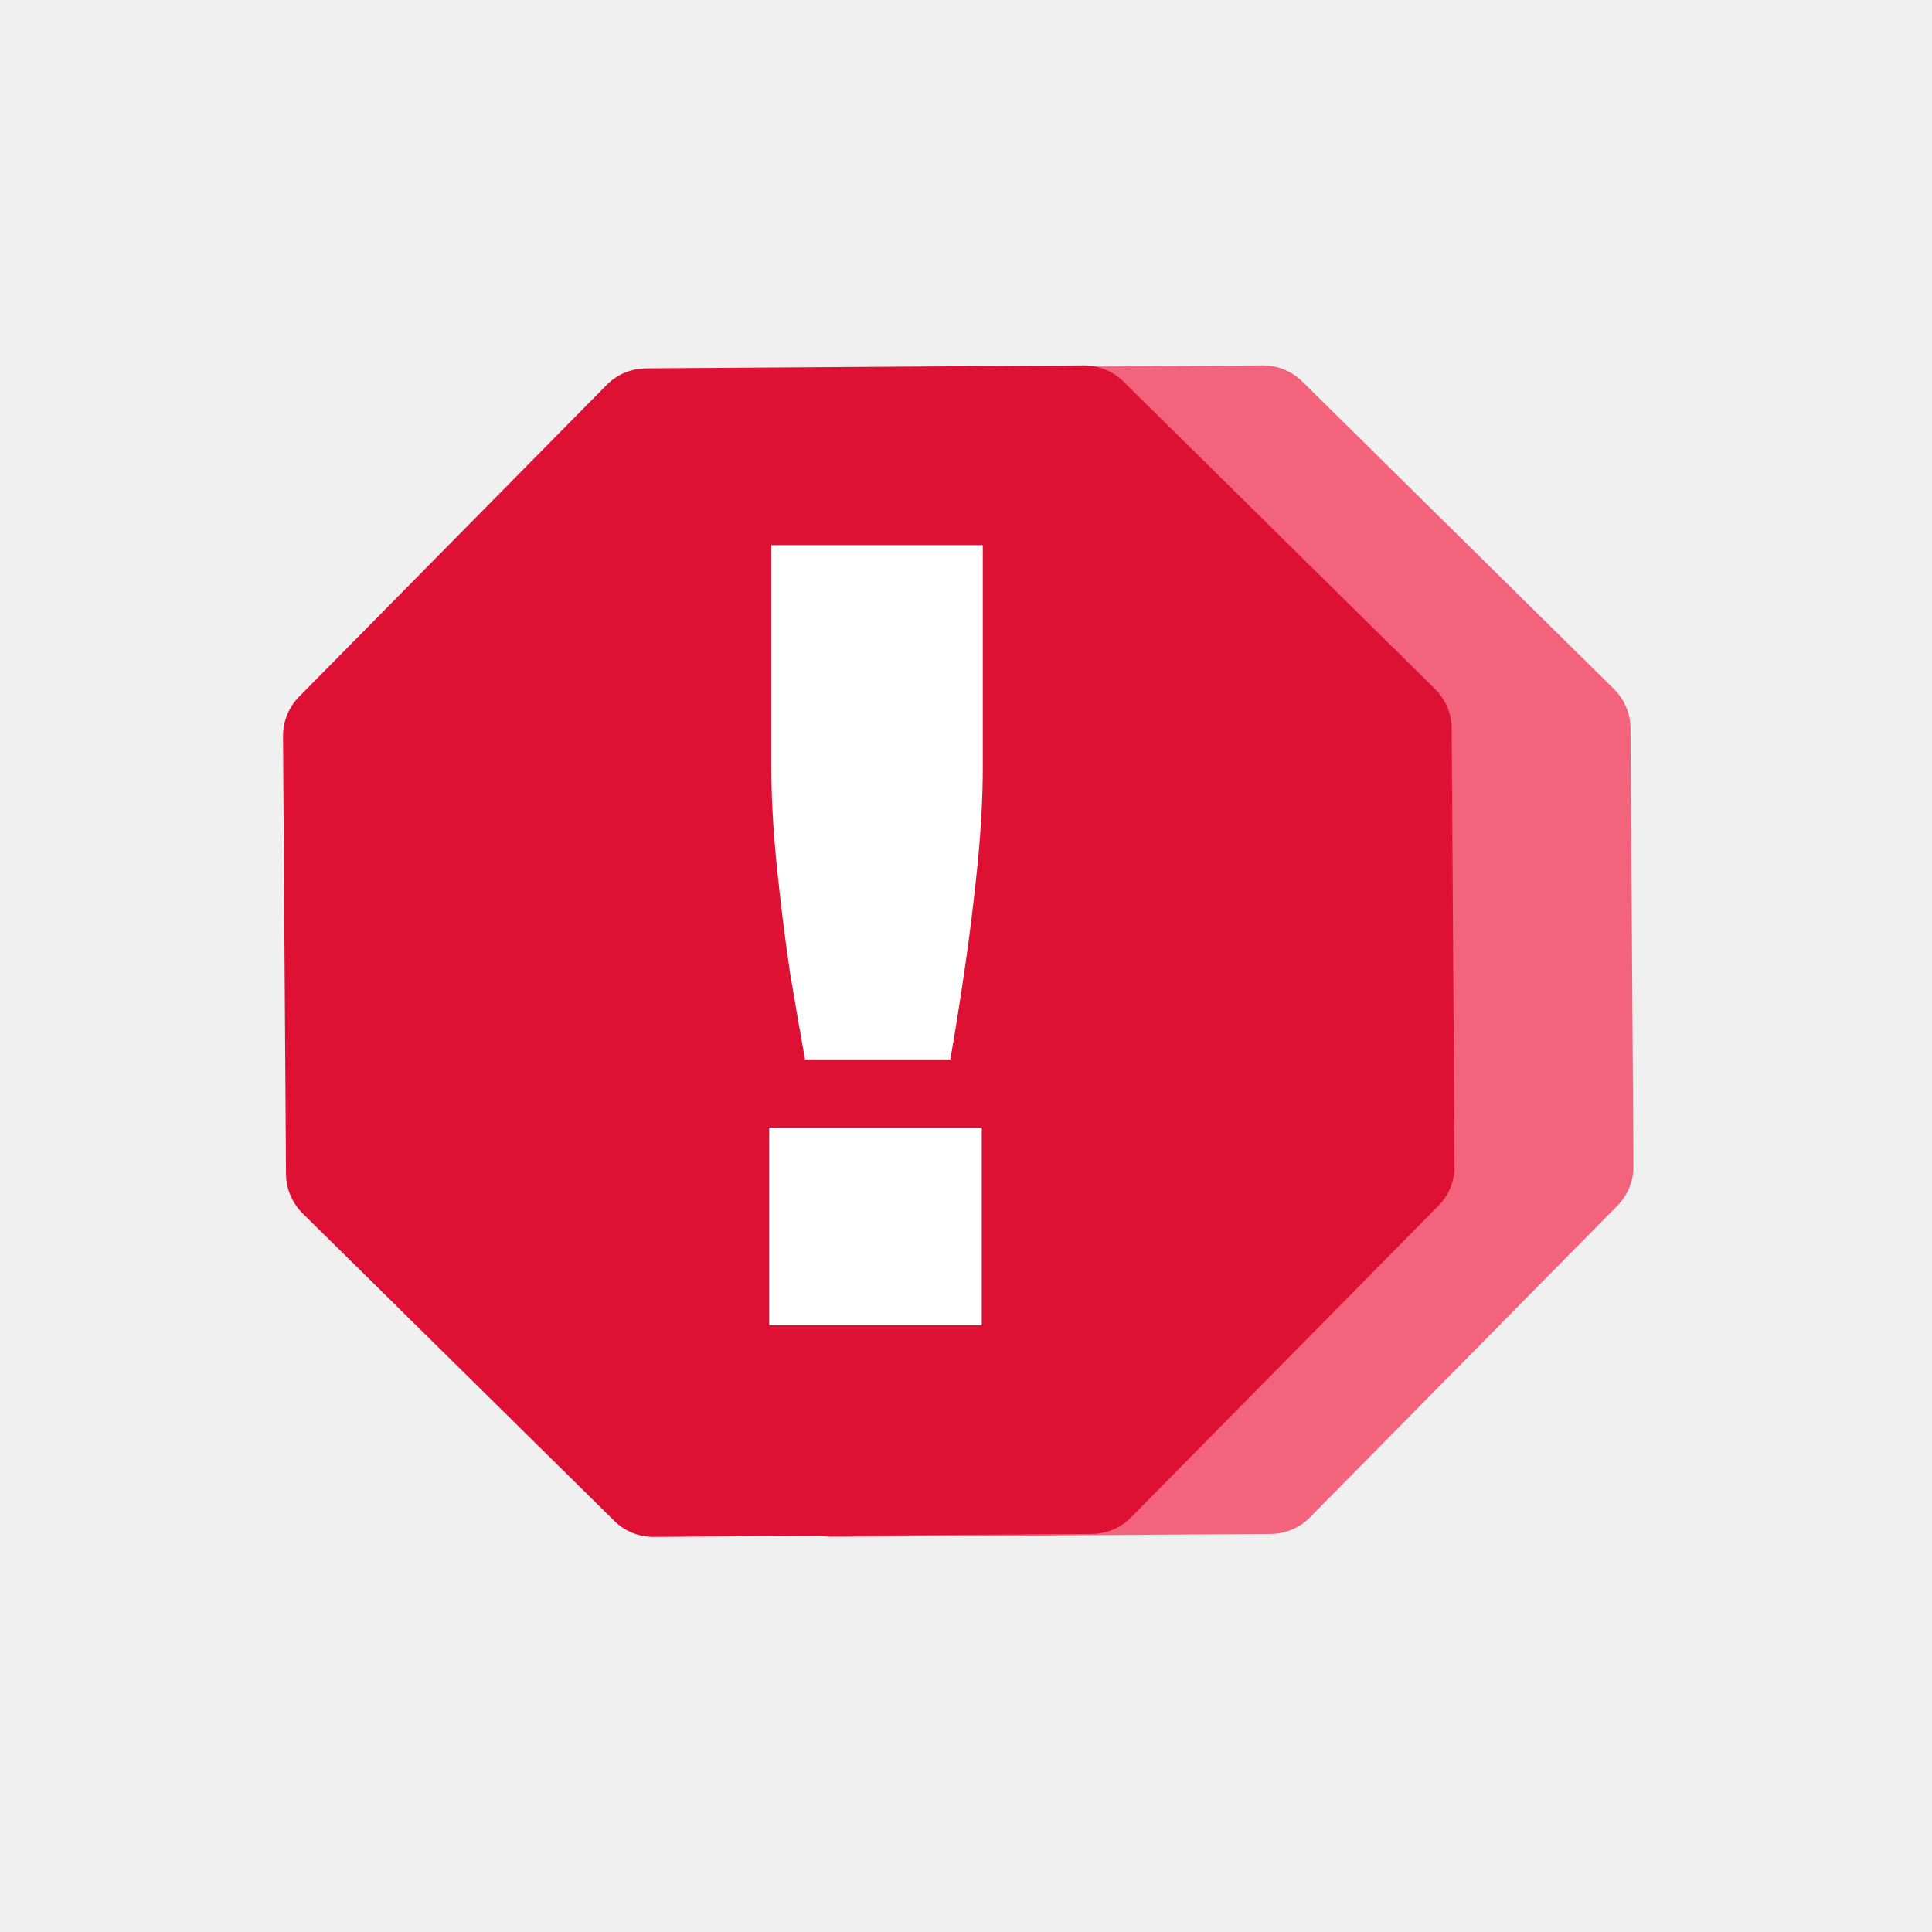
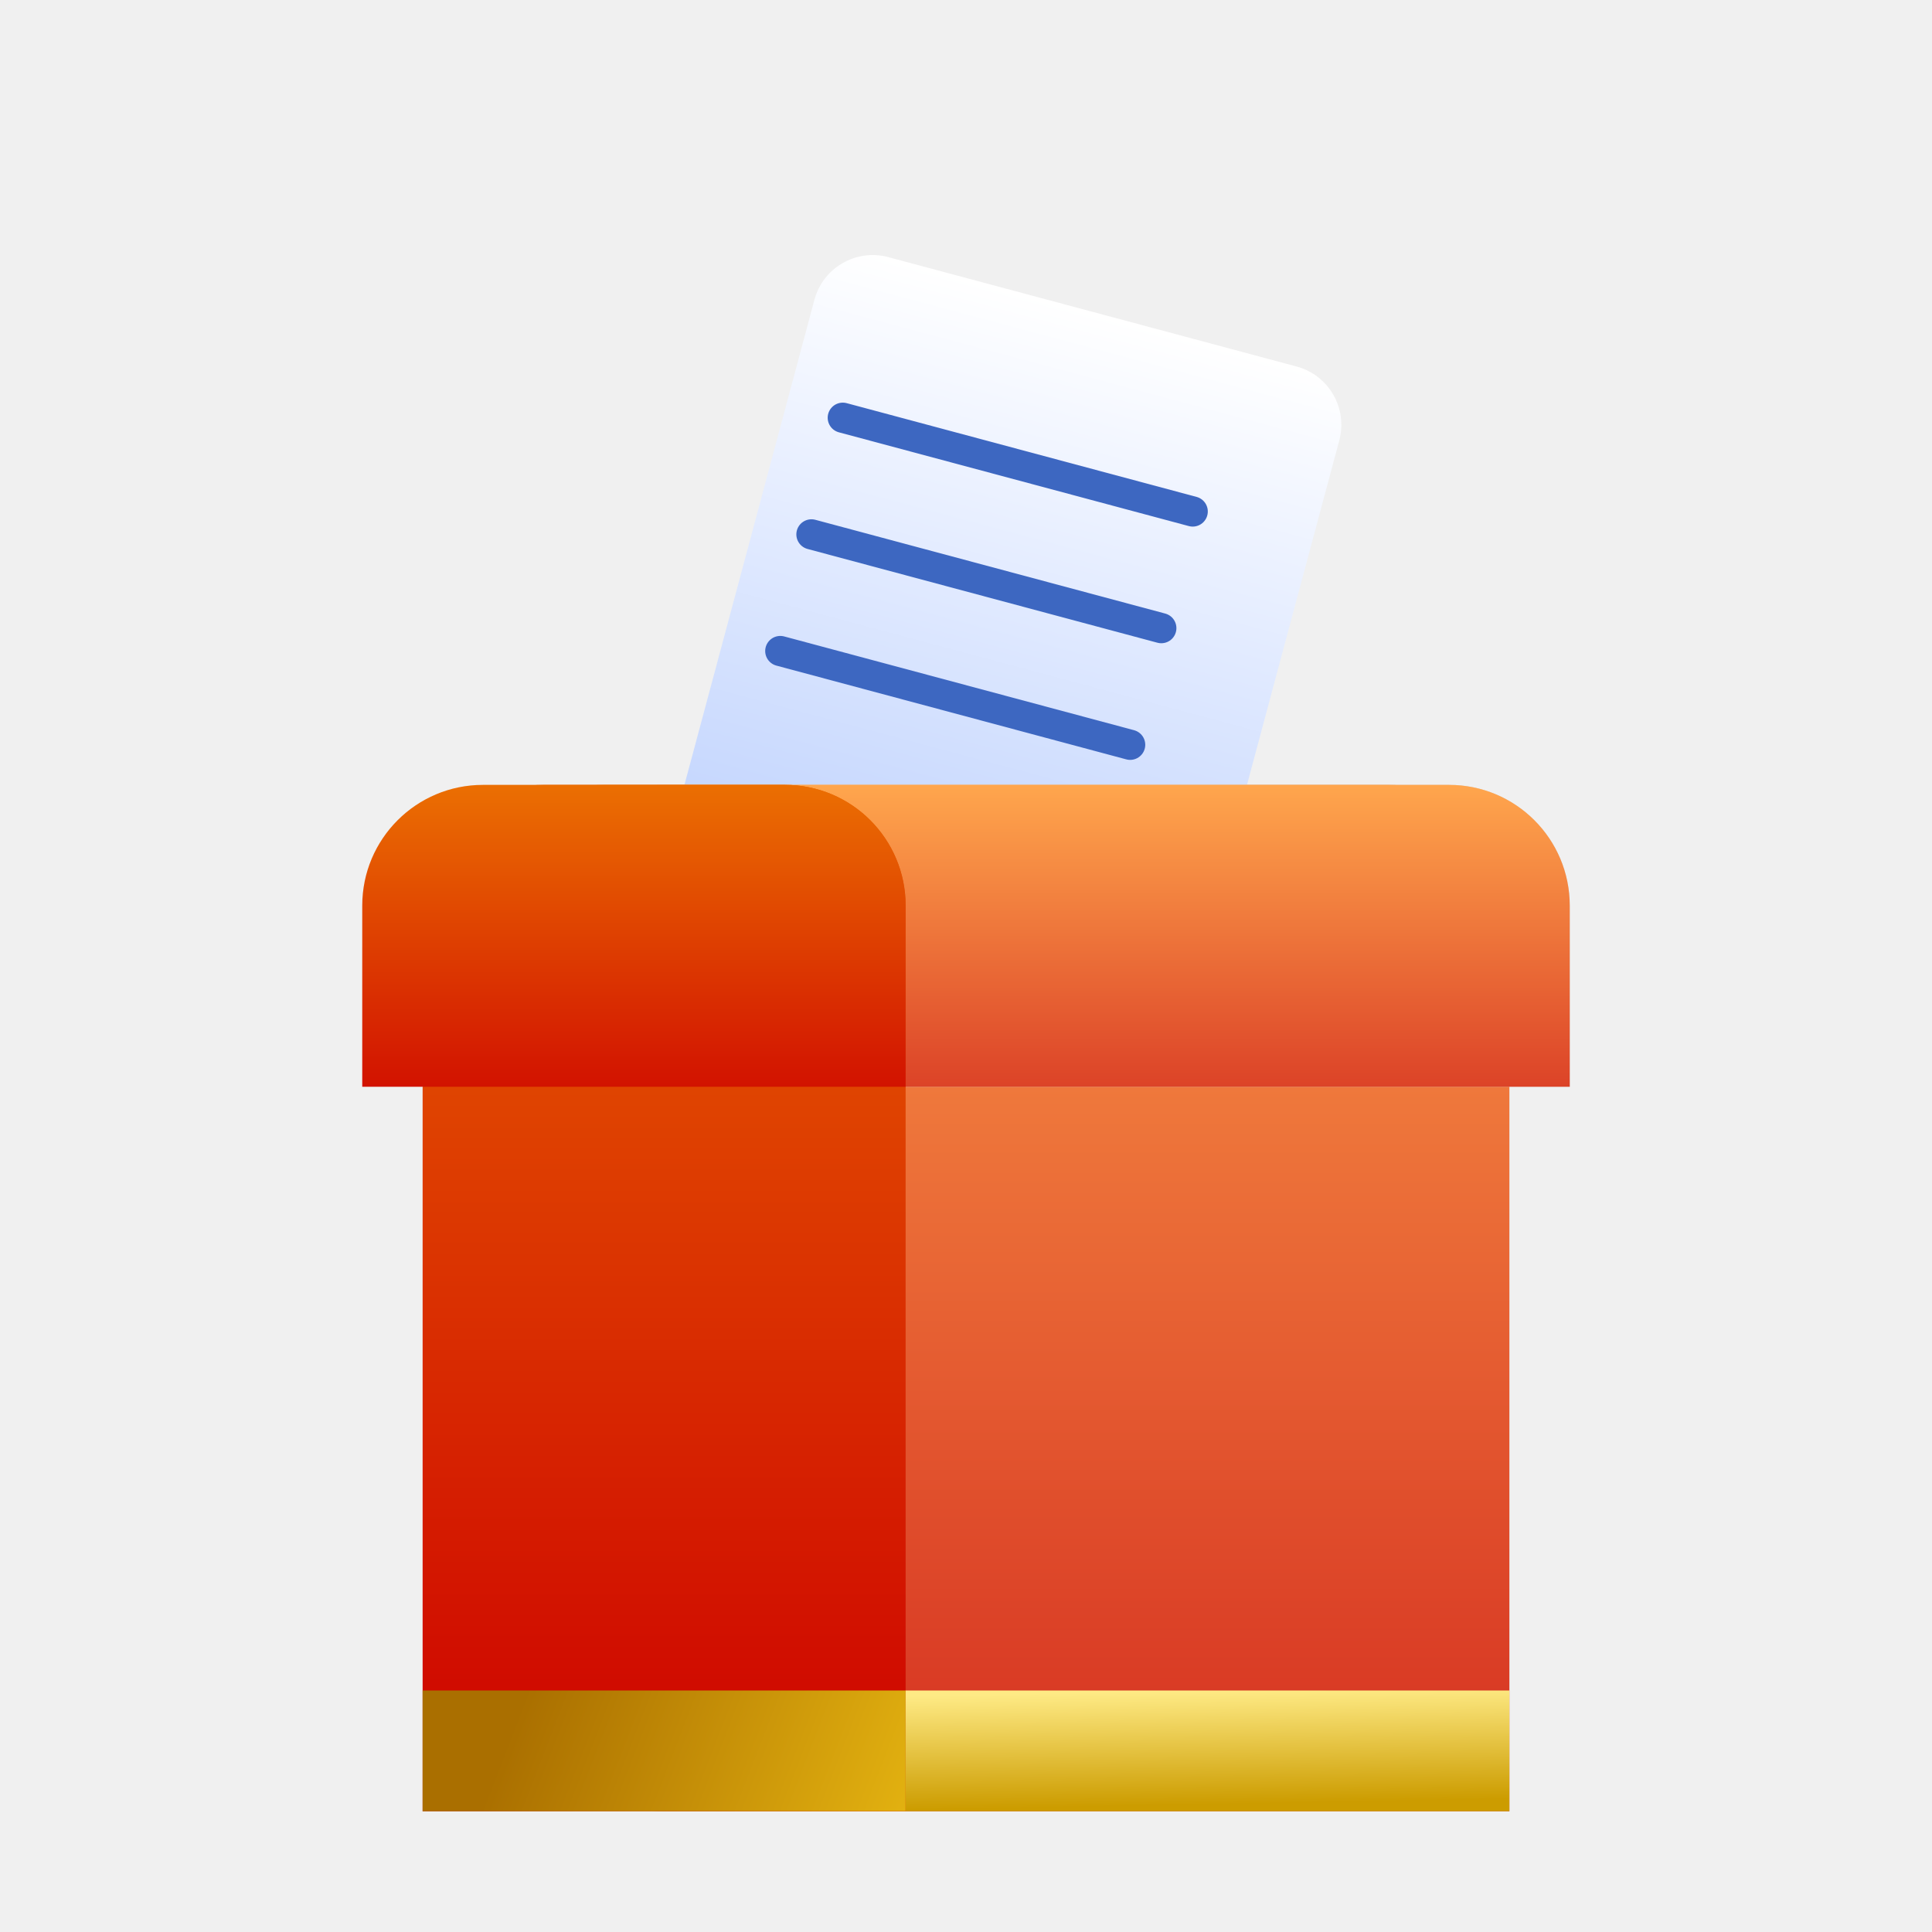
<svg xmlns="http://www.w3.org/2000/svg" width="32" height="32" viewBox="0 0 32 32" fill="none">
-   <path d="M20.914 6.052C21.159 6.051 21.394 6.146 21.569 6.318L26.732 11.412C26.906 11.584 27.005 11.818 27.006 12.063L27.055 19.315C27.057 19.56 26.961 19.796 26.789 19.97L21.696 25.133C21.524 25.307 21.29 25.406 21.045 25.407L13.792 25.456C13.547 25.458 13.312 25.363 13.138 25.191L7.975 20.097C7.8 19.925 7.702 19.691 7.7 19.446L7.651 12.193C7.649 11.949 7.745 11.713 7.917 11.539L13.011 6.376C13.183 6.202 13.417 6.103 13.662 6.101L20.914 6.052Z" fill="#F3637C" />
-   <path d="M17.951 6.052C18.196 6.051 18.431 6.146 18.606 6.318L23.769 11.412C23.943 11.584 24.042 11.818 24.044 12.063L24.092 19.315C24.094 19.56 23.998 19.796 23.826 19.97L18.733 25.133C18.561 25.307 18.327 25.406 18.082 25.407L10.829 25.456C10.585 25.458 10.349 25.363 10.175 25.191L5.012 20.097C4.838 19.925 4.739 19.691 4.737 19.446L4.688 12.193C4.686 11.949 4.782 11.713 4.954 11.539L10.048 6.376C10.22 6.202 10.454 6.103 10.699 6.101L17.951 6.052Z" fill="#DE1135" />
-   <path d="M13.333 17.547C13.261 17.146 13.177 16.661 13.082 16.09C12.998 15.52 12.926 14.938 12.866 14.343C12.806 13.749 12.776 13.209 12.776 12.723V9.029H16.278V12.723C16.278 13.209 16.248 13.749 16.189 14.343C16.129 14.938 16.057 15.52 15.973 16.09C15.889 16.661 15.811 17.146 15.74 17.547H13.333ZM12.74 21.951V18.675H16.261V21.951H12.74Z" fill="white" />
+   <rect x="13.748" y="4" width="9" height="12" rx="1" transform="rotate(15 13.748 4)" fill="url(#paint0_linear_4388_23709)" />
+   <path d="M13.959 6.919L19.755 8.472" stroke="#3D67C1" stroke-width="0.5" stroke-linecap="round" />
+   <path d="M13.44 8.851L19.235 10.404" stroke="#3D67C1" stroke-width="0.5" stroke-linecap="round" />
+   <path d="M12.924 10.783L18.719 12.336" stroke="#3D67C1" stroke-width="0.5" stroke-linecap="round" />
+   <path d="M23 13H11C9.895 13 9 13.895 9 15V28C9 29.105 9.895 30 11 30H25V15C25 13.895 24.105 13 23 13Z" fill="#D9D9D9" />
+   <path d="M23 13H11C9.895 13 9 13.895 9 15V28C9 29.105 9.895 30 11 30H25V15C25 13.895 24.105 13 23 13Z" fill="url(#paint1_linear_4388_23709)" />
+   <path d="M24 13H10C8.895 13 8 13.895 8 15V16C8 17.105 8.895 18 10 18H26V15C26 13.895 25.105 13 24 13Z" fill="#D9D9D9" />
+   <path d="M24 13H10C8.895 13 8 13.895 8 15V16C8 17.105 8.895 18 10 18H26V15C26 13.895 25.105 13 24 13Z" fill="url(#paint2_linear_4388_23709)" />
+   <path d="M13 13H9C7.895 13 7 13.895 7 15V30H15V15C15 13.895 14.105 13 13 13Z" fill="url(#paint3_linear_4388_23709)" />
+   <path d="M13 13H8C6.895 13 6 13.895 6 15V18H15V15C15 13.895 14.105 13 13 13Z" fill="url(#paint4_linear_4388_23709)" />
+   <path d="M15 28H7V30H15V28Z" fill="url(#paint5_linear_4388_23709)" />
+   <path d="M25 28H15V30H25V28Z" fill="url(#paint6_linear_4388_23709)" />
+   <defs>
+     <linearGradient id="paint0_linear_4388_23709" x1="18.248" y1="4" x2="18.248" y2="16" gradientUnits="userSpaceOnUse">
+       <stop stop-color="white" />
+       <stop offset="1" stop-color="#B6CCFE" />
+     </linearGradient>
+     <linearGradient id="paint1_linear_4388_23709" x1="17" y1="10.5" x2="17" y2="30" gradientUnits="userSpaceOnUse">
+       <stop stop-color="#FFA64D" />
+       <stop offset="1" stop-color="#D52F20" />
+     </linearGradient>
+     <linearGradient id="paint2_linear_4388_23709" x1="17" y1="13" x2="17" y2="19" gradientUnits="userSpaceOnUse">
+       <stop stop-color="#FFA64D" />
+       <stop offset="1" stop-color="#D52F20" />
+     </linearGradient>
+     <linearGradient id="paint3_linear_4388_23709" x1="11" y1="10.5" x2="11" y2="30" gradientUnits="userSpaceOnUse">
+       <stop stop-color="#EB6F02" />
+       <stop offset="1" stop-color="#CD0000" />
+     </linearGradient>
+     <linearGradient id="paint4_linear_4388_23709" x1="10.5" y1="13" x2="10.5" y2="19" gradientUnits="userSpaceOnUse">
+       <stop stop-color="#EB6F02" />
+       <stop offset="1" stop-color="#CD0000" />
+     </linearGradient>
+     <linearGradient id="paint5_linear_4388_23709" x1="15" y1="30" x2="8.865" y2="27.626" gradientUnits="userSpaceOnUse">
+       <stop stop-color="#E2B110" />
+       <stop offset="1" stop-color="#AA6F00" />
+     </linearGradient>
+     <linearGradient id="paint6_linear_4388_23709" x1="20" y1="28" x2="20.035" y2="29.887" gradientUnits="userSpaceOnUse">
+       <stop stop-color="#FEEA85" />
+       <stop offset="1" stop-color="#CC9C00" />
+     </linearGradient>
+   </defs>
</svg>
